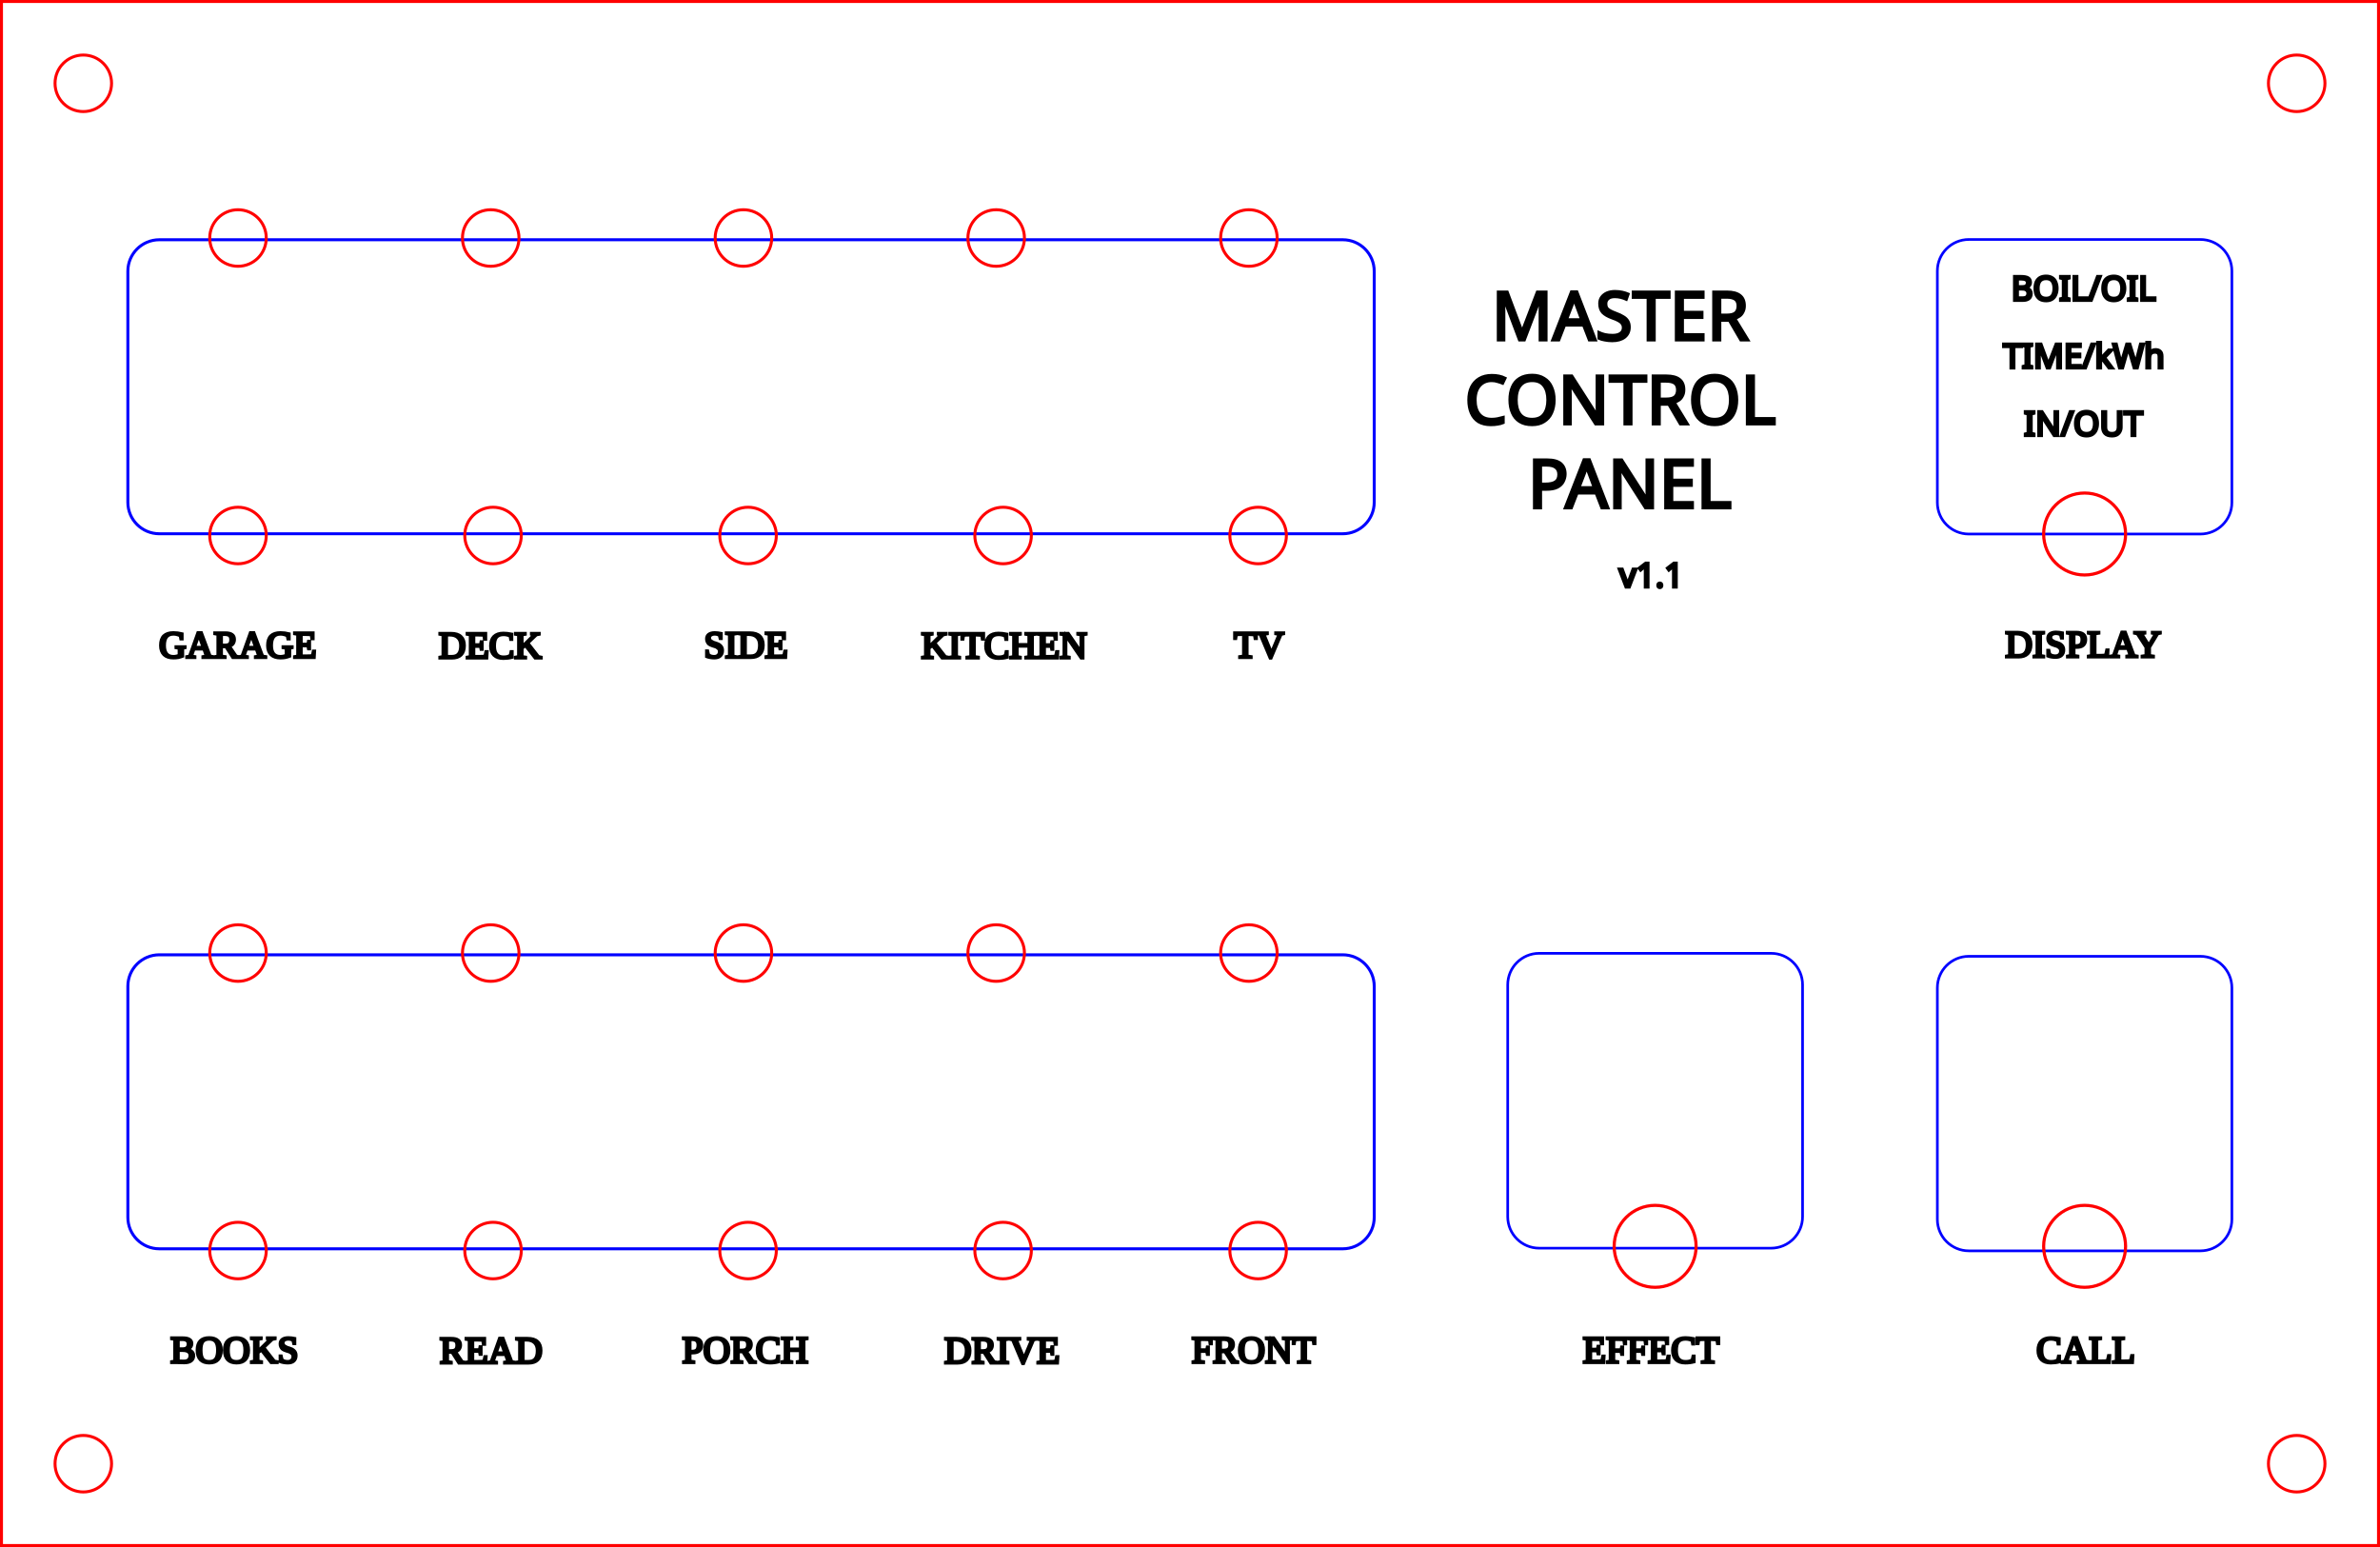
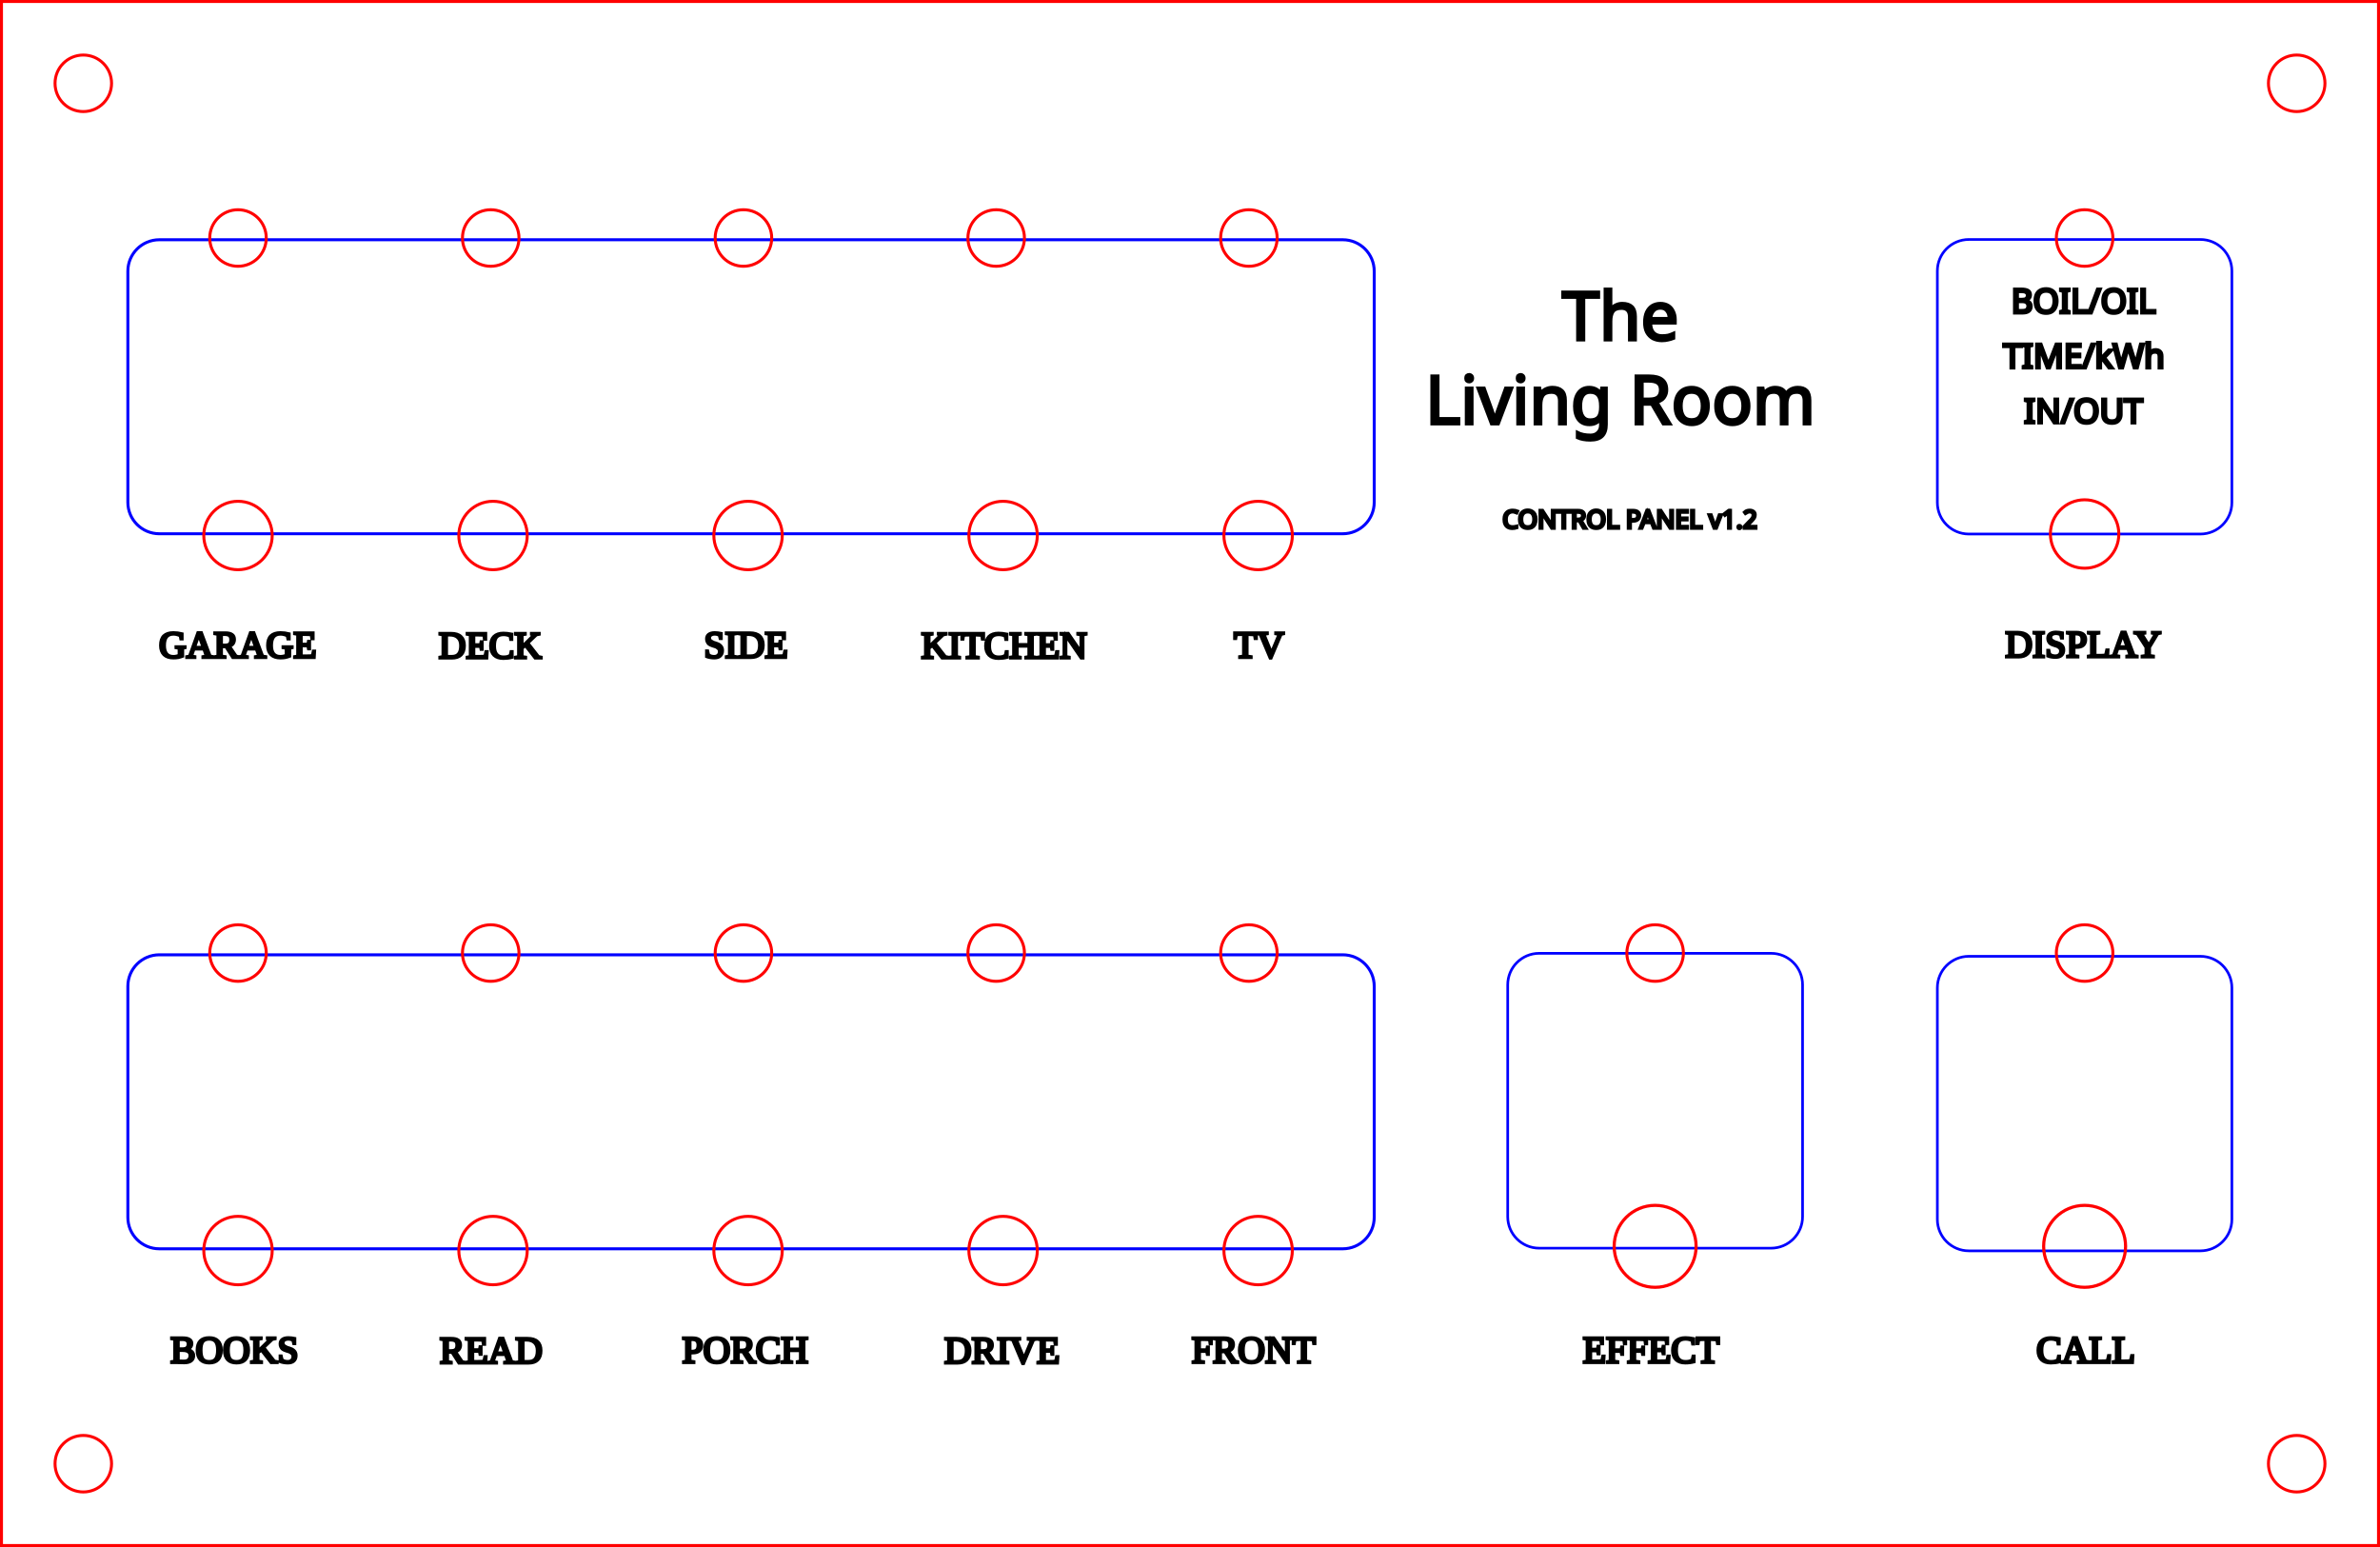
<svg xmlns="http://www.w3.org/2000/svg" width="200mm" height="130mm" viewBox="0 0 200 130" version="1.1" id="svg5">
  <defs id="defs2">
    </defs>
  <g id="layer1" transform="translate(-5,-5)">
    <circle style="fill:none;stroke:#ff0000;stroke-width:0.249;stroke-dasharray:none;stroke-opacity:1" id="path3128" cx="12" cy="12" r="2.375" />
    <circle style="fill:none;stroke:#ff0000;stroke-width:0.249;stroke-dasharray:none;stroke-opacity:1" id="path3128-3" cx="12" cy="128" r="2.375" />
    <circle style="fill:none;stroke:#ff0000;stroke-width:0.249;stroke-dasharray:none;stroke-opacity:1" id="path3128-3-6" cx="198" cy="128" r="2.375" />
    <ellipse style="fill:none;stroke:#ff0000;stroke-width:0.249;stroke-dasharray:none;stroke-opacity:1" id="path3128-3-6-7" cx="198" cy="12" rx="2.375" ry="2.375" />
    <rect style="fill:none;stroke:#ff0000;stroke-width:0.25;stroke-dasharray:none;stroke-opacity:1" id="rect111" width="199.75" height="129.75" x="5.125" y="5.125" />
-     <g id="g4866">
-       <path style="fill:none;stroke:#0000ff;stroke-width:0.25;stroke-dasharray:none;stroke-opacity:1" id="rect2667" width="104.737" height="24.705" x="15.744" y="25.147" d="m 18.39,25.147 h 99.445 a 2.646,2.646 45 0 1 2.646,2.646 v 19.414 a 2.646,2.646 135 0 1 -2.646,2.646 H 18.39 A 2.646,2.646 45 0 1 15.744,47.207 V 27.793 a 2.646,2.646 135 0 1 2.646,-2.646 z" />
-       <circle style="fill:none;stroke:#ff0000;stroke-width:0.25;stroke-dasharray:none;stroke-opacity:1" id="path3452" cx="25" cy="50" r="2.375" />
-       <circle style="fill:none;stroke:#ff0000;stroke-width:0.25;stroke-dasharray:none;stroke-opacity:1" id="path3452-3" cx="110.725" cy="50" r="2.375" />
-       <circle style="fill:none;stroke:#ff0000;stroke-width:0.25;stroke-dasharray:none;stroke-opacity:1" id="path3452-3-6" cx="89.293" cy="50" r="2.375" />
-       <circle style="fill:none;stroke:#ff0000;stroke-width:0.25;stroke-dasharray:none;stroke-opacity:1" id="path3452-3-6-7" cx="67.862" cy="50" r="2.375" />
-       <circle style="fill:none;stroke:#ff0000;stroke-width:0.25;stroke-dasharray:none;stroke-opacity:1" id="path3452-3-6-5" cx="46.431" cy="50" r="2.375" />
-       <circle style="fill:none;stroke:#ff0000;stroke-width:0.25;stroke-dasharray:none;stroke-opacity:1" id="path3452-7" cx="25" cy="25" r="2.375" />
-       <circle style="fill:none;stroke:#ff0000;stroke-width:0.25;stroke-dasharray:none;stroke-opacity:1" id="path3452-3-8" cx="109.949" cy="25" r="2.375" />
-       <circle style="fill:none;stroke:#ff0000;stroke-width:0.25;stroke-dasharray:none;stroke-opacity:1" id="path3452-3-6-6" cx="88.712" cy="25" r="2.375" />
-       <circle style="fill:none;stroke:#ff0000;stroke-width:0.25;stroke-dasharray:none;stroke-opacity:1" id="path3452-3-6-7-8" cx="67.474" cy="25" r="2.375" />
-       <circle style="fill:none;stroke:#ff0000;stroke-width:0.25;stroke-dasharray:none;stroke-opacity:1" id="path3452-3-6-5-8" cx="46.237" cy="25" r="2.375" />
-     </g>
+     <path style="fill:none;stroke:#0000ff;stroke-width:0.25;stroke-dasharray:none;stroke-opacity:1" id="rect2667" width="104.737" height="24.705" x="15.744" y="25.147" d="m 18.39,25.147 h 99.445 a 2.646,2.646 45 0 1 2.646,2.646 v 19.414 a 2.646,2.646 135 0 1 -2.646,2.646 H 18.39 A 2.646,2.646 45 0 1 15.744,47.207 V 27.793 a 2.646,2.646 135 0 1 2.646,-2.646 z" />
+     <circle style="fill:none;stroke:#ff0000;stroke-width:0.25;stroke-dasharray:none;stroke-opacity:1" id="path3452-7" cx="25" cy="25" r="2.375" />
+     <circle style="fill:none;stroke:#ff0000;stroke-width:0.25;stroke-dasharray:none;stroke-opacity:1" id="path3452-3-8" cx="109.949" cy="25" r="2.375" />
+     <circle style="fill:none;stroke:#ff0000;stroke-width:0.25;stroke-dasharray:none;stroke-opacity:1" id="path3452-3-6-6" cx="88.712" cy="25" r="2.375" />
+     <circle style="fill:none;stroke:#ff0000;stroke-width:0.25;stroke-dasharray:none;stroke-opacity:1" id="path3452-3-6-7-8" cx="67.474" cy="25" r="2.375" />
+     <circle style="fill:none;stroke:#ff0000;stroke-width:0.25;stroke-dasharray:none;stroke-opacity:1" id="path3452-3-6-5-8" cx="46.237" cy="25" r="2.375" />
    <path style="fill:none;stroke:#0000ff;stroke-width:0.223;stroke-dasharray:none;stroke-opacity:1" id="rect2667-6-6" width="24.75" height="24.75" x="167.803" y="25.125" d="m 170.449,25.125 h 19.458 a 2.646,2.646 45 0 1 2.646,2.646 v 19.459 a 2.646,2.646 135 0 1 -2.646,2.646 l -19.458,0 a 2.646,2.646 45 0 1 -2.646,-2.646 V 27.771 A 2.646,2.646 135 0 1 170.449,25.125 Z" />
    <path style="fill:none;stroke:#0000ff;stroke-width:0.223;stroke-dasharray:none;stroke-opacity:1" id="rect2667-6-6-6" width="24.75" height="24.75" x="167.803" y="85.362" d="m 170.449,85.362 h 19.458 a 2.646,2.646 45 0 1 2.646,2.646 v 19.459 a 2.646,2.646 135 0 1 -2.646,2.646 l -19.458,0 a 2.646,2.646 45 0 1 -2.646,-2.646 V 88.008 a 2.646,2.646 135 0 1 2.646,-2.646 z" />
    <path style="fill:none;stroke:#0000ff;stroke-width:0.223;stroke-dasharray:none;stroke-opacity:1" id="rect2667-6-6-6-6" width="24.777" height="24.777" x="131.699" y="85.111" d="m 134.345,85.111 h 19.485 a 2.646,2.646 45 0 1 2.646,2.646 v 19.485 a 2.646,2.646 135 0 1 -2.646,2.646 h -19.485 a 2.646,2.646 45 0 1 -2.646,-2.646 V 87.757 a 2.646,2.646 135 0 1 2.646,-2.646 z" />
    <circle style="fill:none;stroke:#ff0000;stroke-width:0.263;stroke-dasharray:none;stroke-opacity:1" id="path3828" cx="180.178" cy="109.734" r="3.443" />
    <circle style="fill:none;stroke:#ff0000;stroke-width:0.263;stroke-dasharray:none;stroke-opacity:1" id="path3828-9" cx="144.087" cy="109.734" r="3.443" />
-     <circle style="fill:none;stroke:#ff0000;stroke-width:0.263;stroke-dasharray:none;stroke-opacity:1" id="path3828-0" cx="180.178" cy="49.874" r="3.443" />
  </g>
  <g id="layer2" transform="translate(-5,-5)">
    <text xml:space="preserve" style="font-size:3.175px;fill:#000000;fill-opacity:1;stroke:#000000;stroke-width:0.25;stroke-dasharray:none;stroke-opacity:1" x="19.324" y="119.504" id="text4139">
      <tspan id="tspan4137" style="fill:#000000;fill-opacity:1;stroke:#000000;stroke-width:0.25;stroke-opacity:1" x="19.324" y="119.504">BOOKS</tspan>
    </text>
    <text xml:space="preserve" style="font-size:3.175px;fill:#000000;fill-opacity:1;stroke:#000000;stroke-width:0.25;stroke-dasharray:none;stroke-opacity:1" x="41.955" y="119.549" id="text4347">
      <tspan id="tspan4345" style="fill:#000000;fill-opacity:1;stroke:#000000;stroke-width:0.25;stroke-opacity:1" x="41.955" y="119.549">READ</tspan>
    </text>
    <text xml:space="preserve" style="font-size:3.175px;fill:#000000;fill-opacity:1;stroke:#000000;stroke-width:0.25;stroke-dasharray:none;stroke-opacity:1" x="62.329" y="119.504" id="text4351">
      <tspan style="fill:#000000;fill-opacity:1;stroke:#000000;stroke-width:0.25;stroke-opacity:1" x="62.329" y="119.504" id="tspan4353">PORCH</tspan>
    </text>
    <text xml:space="preserve" style="font-size:3.175px;fill:#000000;fill-opacity:1;stroke:#000000;stroke-width:0.25;stroke-dasharray:none;stroke-opacity:1" x="84.357" y="119.549" id="text4359">
      <tspan id="tspan4357" style="fill:#000000;fill-opacity:1;stroke:#000000;stroke-width:0.25;stroke-opacity:1" x="84.357" y="119.549">DRIVE</tspan>
    </text>
    <text xml:space="preserve" style="font-size:3.175px;fill:#000000;fill-opacity:1;stroke:#000000;stroke-width:0.25;stroke-dasharray:none;stroke-opacity:1" x="105.141" y="119.504" id="text4363">
      <tspan id="tspan4361" style="fill:#000000;fill-opacity:1;stroke:#000000;stroke-width:0.25;stroke-opacity:1" x="105.141" y="119.504">FRONT</tspan>
    </text>
    <text xml:space="preserve" style="font-size:3.175px;fill:#000000;fill-opacity:1;stroke:#000000;stroke-width:0.25;stroke-dasharray:none;stroke-opacity:1" x="138.017" y="119.504" id="text4363-4">
      <tspan id="tspan4361-4" style="fill:#000000;fill-opacity:1;stroke:#000000;stroke-width:0.25;stroke-opacity:1" x="138.017" y="119.504">EFFECT</tspan>
    </text>
    <text xml:space="preserve" style="font-size:3.175px;fill:#000000;fill-opacity:1;stroke:#000000;stroke-width:0.25;stroke-dasharray:none;stroke-opacity:1" x="176.134" y="119.504" id="text4363-4-3">
      <tspan id="tspan4361-4-0" style="fill:#000000;fill-opacity:1;stroke:#000000;stroke-width:0.25;stroke-opacity:1" x="176.134" y="119.504">CALL</tspan>
    </text>
    <text xml:space="preserve" style="font-size:3.175px;fill:#000000;fill-opacity:1;stroke:#000000;stroke-width:0.25;stroke-dasharray:none;stroke-opacity:1" x="18.366" y="60.257" id="text4139-6">
      <tspan id="tspan4137-5" style="fill:#000000;fill-opacity:1;stroke:#000000;stroke-width:0.25;stroke-opacity:1" x="18.366" y="60.257">GARAGE</tspan>
    </text>
    <text xml:space="preserve" style="font-size:3.175px;fill:#000000;fill-opacity:1;stroke:#000000;stroke-width:0.25;stroke-dasharray:none;stroke-opacity:1" x="173.51" y="60.212" id="text4139-6-4">
      <tspan id="tspan4137-5-7" style="fill:#000000;fill-opacity:1;stroke:#000000;stroke-width:0.25;stroke-opacity:1" x="173.51" y="60.212">DISPLAY</tspan>
    </text>
-     <text xml:space="preserve" style="font-style:normal;font-variant:normal;font-weight:normal;font-stretch:normal;font-size:2.822px;font-family:sans-serif;-inkscape-font-specification:'sans-serif, Normal';font-variant-ligatures:normal;font-variant-caps:normal;font-variant-numeric:normal;font-variant-east-asian:normal;fill:#000000;fill-opacity:1;stroke:#000000;stroke-width:0.25;stroke-dasharray:none;stroke-opacity:1" x="174.002" y="30.248" id="text4139-6-4-1">
-       <tspan id="tspan4137-5-7-7" style="font-style:normal;font-variant:normal;font-weight:normal;font-stretch:normal;font-size:2.822px;font-family:sans-serif;-inkscape-font-specification:'sans-serif, Normal';font-variant-ligatures:normal;font-variant-caps:normal;font-variant-numeric:normal;font-variant-east-asian:normal;fill:#000000;fill-opacity:1;stroke:#000000;stroke-width:0.25;stroke-opacity:1" x="174.002" y="30.248">BOIL/OIL</tspan>
+     <text xml:space="preserve" style="font-style:normal;font-variant:normal;font-weight:normal;font-stretch:normal;font-size:2.822px;font-family:sans-serif;-inkscape-font-specification:'sans-serif, Normal';font-variant-ligatures:normal;font-variant-caps:normal;font-variant-numeric:normal;font-variant-east-asian:normal;fill:#000000;fill-opacity:1;stroke:#000000;stroke-width:0.25;stroke-dasharray:none;stroke-opacity:1" x="174.002" y="31.306" id="text4139-6-4-1">
+       <tspan id="tspan4137-5-7-7" style="font-style:normal;font-variant:normal;font-weight:normal;font-stretch:normal;font-size:2.822px;font-family:sans-serif;-inkscape-font-specification:'sans-serif, Normal';font-variant-ligatures:normal;font-variant-caps:normal;font-variant-numeric:normal;font-variant-east-asian:normal;fill:#000000;fill-opacity:1;stroke:#000000;stroke-width:0.25;stroke-opacity:1" x="174.002" y="31.306">BOIL/OIL</tspan>
    </text>
    <text xml:space="preserve" style="font-style:normal;font-variant:normal;font-weight:normal;font-stretch:normal;font-size:2.822px;font-family:sans-serif;-inkscape-font-specification:'sans-serif, Normal';font-variant-ligatures:normal;font-variant-caps:normal;font-variant-numeric:normal;font-variant-east-asian:normal;fill:#000000;fill-opacity:1;stroke:#000000;stroke-width:0.25;stroke-dasharray:none;stroke-opacity:1" x="173.333" y="35.927" id="text4139-6-4-1-2">
      <tspan id="tspan4137-5-7-7-7" style="font-style:normal;font-variant:normal;font-weight:normal;font-stretch:normal;font-size:2.822px;font-family:sans-serif;-inkscape-font-specification:'sans-serif, Normal';font-variant-ligatures:normal;font-variant-caps:normal;font-variant-numeric:normal;font-variant-east-asian:normal;fill:#000000;fill-opacity:1;stroke:#000000;stroke-width:0.25;stroke-opacity:1" x="173.333" y="35.927">TIME/kWh</tspan>
    </text>
-     <text xml:space="preserve" style="font-style:normal;font-variant:normal;font-weight:normal;font-stretch:normal;font-size:2.822px;font-family:sans-serif;-inkscape-font-specification:'sans-serif, Normal';font-variant-ligatures:normal;font-variant-caps:normal;font-variant-numeric:normal;font-variant-east-asian:normal;fill:#000000;fill-opacity:1;stroke:#000000;stroke-width:0.25;stroke-dasharray:none;stroke-opacity:1" x="175.083" y="41.605" id="text4139-6-4-1-22">
-       <tspan id="tspan4137-5-7-7-6" style="font-style:normal;font-variant:normal;font-weight:normal;font-stretch:normal;font-size:2.822px;font-family:sans-serif;-inkscape-font-specification:'sans-serif, Normal';font-variant-ligatures:normal;font-variant-caps:normal;font-variant-numeric:normal;font-variant-east-asian:normal;fill:#000000;fill-opacity:1;stroke:#000000;stroke-width:0.25;stroke-opacity:1" x="175.083" y="41.605">IN/OUT</tspan>
-     </text>
-     <text xml:space="preserve" style="font-style:normal;font-variant:normal;font-weight:normal;font-stretch:normal;font-size:2.822px;font-family:sans-serif;-inkscape-font-specification:'sans-serif, Normal';font-variant-ligatures:normal;font-variant-caps:normal;font-variant-numeric:normal;font-variant-east-asian:normal;fill:#000000;fill-opacity:1;stroke:#000000;stroke-width:0.25;stroke-dasharray:none;stroke-opacity:1" x="141.06" y="54.337" id="text4139-6-4-1-22-1">
-       <tspan style="font-style:normal;font-variant:normal;font-weight:normal;font-stretch:normal;font-size:2.822px;font-family:sans-serif;-inkscape-font-specification:'sans-serif, Normal';font-variant-ligatures:normal;font-variant-caps:normal;font-variant-numeric:normal;font-variant-east-asian:normal;fill:#000000;fill-opacity:1;stroke:#000000;stroke-width:0.25;stroke-opacity:1" x="141.06" y="54.337" id="tspan5224">v1.1</tspan>
+     <text xml:space="preserve" style="font-style:normal;font-variant:normal;font-weight:normal;font-stretch:normal;font-size:2.822px;font-family:sans-serif;-inkscape-font-specification:'sans-serif, Normal';font-variant-ligatures:normal;font-variant-caps:normal;font-variant-numeric:normal;font-variant-east-asian:normal;fill:#000000;fill-opacity:1;stroke:#000000;stroke-width:0.25;stroke-dasharray:none;stroke-opacity:1" x="175.083" y="40.547" id="text4139-6-4-1-22">
+       <tspan id="tspan4137-5-7-7-6" style="font-style:normal;font-variant:normal;font-weight:normal;font-stretch:normal;font-size:2.822px;font-family:sans-serif;-inkscape-font-specification:'sans-serif, Normal';font-variant-ligatures:normal;font-variant-caps:normal;font-variant-numeric:normal;font-variant-east-asian:normal;fill:#000000;fill-opacity:1;stroke:#000000;stroke-width:0.25;stroke-opacity:1" x="175.083" y="40.547">IN/OUT</tspan>
    </text>
    <text xml:space="preserve" style="font-size:3.175px;fill:#000000;fill-opacity:1;stroke:#000000;stroke-width:0.25;stroke-dasharray:none;stroke-opacity:1" x="41.867" y="60.302" id="text4347-6">
      <tspan id="tspan4345-9" style="fill:#000000;fill-opacity:1;stroke:#000000;stroke-width:0.25;stroke-opacity:1" x="41.867" y="60.302">DECK</tspan>
    </text>
    <text xml:space="preserve" style="font-size:3.175px;fill:#000000;fill-opacity:1;stroke:#000000;stroke-width:0.25;stroke-dasharray:none;stroke-opacity:1" x="64.158" y="60.257" id="text4351-3">
      <tspan style="fill:#000000;fill-opacity:1;stroke:#000000;stroke-width:0.25;stroke-opacity:1" x="64.158" y="60.257" id="tspan4353-7">SIDE</tspan>
    </text>
    <text xml:space="preserve" style="font-size:3.175px;fill:#000000;fill-opacity:1;stroke:#000000;stroke-width:0.25;stroke-dasharray:none;stroke-opacity:1" x="82.415" y="60.302" id="text4359-4">
      <tspan id="tspan4357-5" style="fill:#000000;fill-opacity:1;stroke:#000000;stroke-width:0.25;stroke-opacity:1" x="82.415" y="60.302">KITCHEN</tspan>
    </text>
    <text xml:space="preserve" style="font-size:3.175px;text-align:center;text-anchor:middle;fill:#000000;fill-opacity:1;stroke:#000000;stroke-width:0.25;stroke-dasharray:none;stroke-opacity:1" x="143.944" y="33.571" id="text4359-4-6">
-       <tspan id="tspan4357-5-4" style="font-style:normal;font-variant:normal;font-weight:normal;font-stretch:normal;font-size:5.644px;font-family:sans-serif;-inkscape-font-specification:'sans-serif, Normal';font-variant-ligatures:normal;font-variant-caps:normal;font-variant-numeric:normal;font-variant-east-asian:normal;text-align:center;text-anchor:middle;fill:#000000;fill-opacity:1;stroke:#000000;stroke-width:0.25;stroke-opacity:1" x="143.944" y="33.571">MASTER</tspan>
-       <tspan style="font-style:normal;font-variant:normal;font-weight:normal;font-stretch:normal;font-size:5.644px;font-family:sans-serif;-inkscape-font-specification:'sans-serif, Normal';font-variant-ligatures:normal;font-variant-caps:normal;font-variant-numeric:normal;font-variant-east-asian:normal;text-align:center;text-anchor:middle;fill:#000000;fill-opacity:1;stroke:#000000;stroke-width:0.25;stroke-opacity:1" x="143.944" y="40.626" id="tspan5046">CONTROL</tspan>
-       <tspan style="font-style:normal;font-variant:normal;font-weight:normal;font-stretch:normal;font-size:5.644px;font-family:sans-serif;-inkscape-font-specification:'sans-serif, Normal';font-variant-ligatures:normal;font-variant-caps:normal;font-variant-numeric:normal;font-variant-east-asian:normal;text-align:center;text-anchor:middle;fill:#000000;fill-opacity:1;stroke:#000000;stroke-width:0.25;stroke-opacity:1" x="143.944" y="47.682" id="tspan5048">PANEL</tspan>
+       <tspan style="font-style:normal;font-variant:normal;font-weight:normal;font-stretch:normal;font-size:5.644px;font-family:sans-serif;-inkscape-font-specification:'sans-serif, Normal';font-variant-ligatures:normal;font-variant-caps:normal;font-variant-numeric:normal;font-variant-east-asian:normal;text-align:center;text-anchor:middle;fill:#000000;fill-opacity:1;stroke:#000000;stroke-width:0.25;stroke-opacity:1" x="143.944" y="33.571" id="tspan1418">The</tspan>
+       <tspan style="font-style:normal;font-variant:normal;font-weight:normal;font-stretch:normal;font-size:5.644px;font-family:sans-serif;-inkscape-font-specification:'sans-serif, Normal';font-variant-ligatures:normal;font-variant-caps:normal;font-variant-numeric:normal;font-variant-east-asian:normal;text-align:center;text-anchor:middle;fill:#000000;fill-opacity:1;stroke:#000000;stroke-width:0.25;stroke-opacity:1" x="143.944" y="40.626" id="tspan1428">Living Room</tspan>
+       <tspan style="font-style:normal;font-variant:normal;font-weight:normal;font-stretch:normal;font-size:2.822px;font-family:sans-serif;-inkscape-font-specification:'sans-serif, Normal';font-variant-ligatures:normal;font-variant-caps:normal;font-variant-numeric:normal;font-variant-east-asian:normal;text-align:center;text-anchor:middle;fill:#000000;fill-opacity:1;stroke:#000000;stroke-width:0.25;stroke-opacity:1" x="143.944" y="45.429" id="tspan5048" />
+       <tspan style="font-style:normal;font-variant:normal;font-weight:normal;font-stretch:normal;font-size:2.117px;font-family:sans-serif;-inkscape-font-specification:'sans-serif, Normal';font-variant-ligatures:normal;font-variant-caps:normal;font-variant-numeric:normal;font-variant-east-asian:normal;text-align:center;text-anchor:middle;fill:#000000;fill-opacity:1;stroke:#000000;stroke-width:0.25;stroke-opacity:1" x="143.944" y="49.398" id="tspan1424">CONTROL PANEL v1.2</tspan>
    </text>
    <text xml:space="preserve" style="font-size:3.175px;fill:#000000;fill-opacity:1;stroke:#000000;stroke-width:0.25;stroke-dasharray:none;stroke-opacity:1" x="108.687" y="60.257" id="text4363-2">
      <tspan id="tspan4361-5" style="fill:#000000;fill-opacity:1;stroke:#000000;stroke-width:0.25;stroke-opacity:1" x="108.687" y="60.257">TV</tspan>
    </text>
-     <g id="g4879" transform="translate(-0.128588)">
-       <path style="fill:none;stroke:#0000ff;stroke-width:0.25;stroke-dasharray:none;stroke-opacity:1" id="rect2667-3" width="104.737" height="24.705" x="15.873" y="85.235" d="m 18.519,85.235 h 99.445 a 2.646,2.646 45 0 1 2.646,2.646 v 19.414 a 2.646,2.646 135 0 1 -2.646,2.646 H 18.519 a 2.646,2.646 45 0 1 -2.646,-2.646 V 87.881 a 2.646,2.646 135 0 1 2.646,-2.646 z" />
-       <circle style="fill:none;stroke:#ff0000;stroke-width:0.25;stroke-dasharray:none;stroke-opacity:1" id="path3452-1" cx="25.129" cy="110.088" r="2.375" />
-       <circle style="fill:none;stroke:#ff0000;stroke-width:0.25;stroke-dasharray:none;stroke-opacity:1" id="path3452-3-4" cx="110.853" cy="110.088" r="2.375" />
-       <circle style="fill:none;stroke:#ff0000;stroke-width:0.25;stroke-dasharray:none;stroke-opacity:1" id="path3452-3-6-9" cx="89.422" cy="110.088" r="2.375" />
-       <circle style="fill:none;stroke:#ff0000;stroke-width:0.25;stroke-dasharray:none;stroke-opacity:1" id="path3452-3-6-7-2" cx="67.991" cy="110.088" r="2.375" />
-       <circle style="fill:none;stroke:#ff0000;stroke-width:0.25;stroke-dasharray:none;stroke-opacity:1" id="path3452-3-6-5-0" cx="46.56" cy="110.088" r="2.375" />
-       <circle style="fill:none;stroke:#ff0000;stroke-width:0.25;stroke-dasharray:none;stroke-opacity:1" id="path3452-7-6" cx="25.129" cy="85.088" r="2.375" />
-       <circle style="fill:none;stroke:#ff0000;stroke-width:0.25;stroke-dasharray:none;stroke-opacity:1" id="path3452-3-8-8" cx="110.077" cy="85.088" r="2.375" />
-       <circle style="fill:none;stroke:#ff0000;stroke-width:0.25;stroke-dasharray:none;stroke-opacity:1" id="path3452-3-6-6-9" cx="88.84" cy="85.088" r="2.375" />
-       <circle style="fill:none;stroke:#ff0000;stroke-width:0.25;stroke-dasharray:none;stroke-opacity:1" id="path3452-3-6-7-8-2" cx="67.603" cy="85.088" r="2.375" />
-       <circle style="fill:none;stroke:#ff0000;stroke-width:0.25;stroke-dasharray:none;stroke-opacity:1" id="path3452-3-6-5-8-6" cx="46.366" cy="85.088" r="2.375" />
-     </g>
+     <path style="fill:none;stroke:#0000ff;stroke-width:0.25;stroke-dasharray:none;stroke-opacity:1" id="rect2667-3" width="104.737" height="24.705" x="15.744" y="85.235" d="m 18.39,85.235 h 99.445 a 2.646,2.646 45 0 1 2.646,2.646 v 19.414 a 2.646,2.646 135 0 1 -2.646,2.646 H 18.39 a 2.646,2.646 45 0 1 -2.646,-2.646 V 87.881 a 2.646,2.646 135 0 1 2.646,-2.646 z" />
+     <circle style="fill:none;stroke:#ff0000;stroke-width:0.25;stroke-dasharray:none;stroke-opacity:1" id="path3452-1-9" cx="25" cy="110.088" r="2.875" />
+     <circle style="fill:none;stroke:#ff0000;stroke-width:0.25;stroke-dasharray:none;stroke-opacity:1" id="path3452-1-9-6" cx="25" cy="50" r="2.875" />
+     <circle style="fill:none;stroke:#ff0000;stroke-width:0.25;stroke-dasharray:none;stroke-opacity:1" id="path3452-1-9-5" cx="46.431" cy="50" r="2.875" />
+     <circle style="fill:none;stroke:#ff0000;stroke-width:0.25;stroke-dasharray:none;stroke-opacity:1" id="path3452-1-9-58" cx="67.862" cy="50" r="2.875" />
+     <circle style="fill:none;stroke:#ff0000;stroke-width:0.25;stroke-dasharray:none;stroke-opacity:1" id="path3452-1-9-1" cx="89.293" cy="50" r="2.875" />
+     <circle style="fill:none;stroke:#ff0000;stroke-width:0.25;stroke-dasharray:none;stroke-opacity:1" id="path3452-1-9-2" cx="110.725" cy="50" r="2.875" />
+     <circle style="fill:none;stroke:#ff0000;stroke-width:0.25;stroke-dasharray:none;stroke-opacity:1" id="path3452-1-9-7" cx="46.431" cy="110.088" r="2.875" />
+     <circle style="fill:none;stroke:#ff0000;stroke-width:0.25;stroke-dasharray:none;stroke-opacity:1" id="path3452-1-9-0" cx="67.862" cy="110.088" r="2.875" />
+     <circle style="fill:none;stroke:#ff0000;stroke-width:0.25;stroke-dasharray:none;stroke-opacity:1" id="path3452-1-9-3" cx="89.293" cy="110.088" r="2.875" />
+     <circle style="fill:none;stroke:#ff0000;stroke-width:0.25;stroke-dasharray:none;stroke-opacity:1" id="path3452-1-9-9" cx="110.725" cy="110.088" r="2.875" />
+     <circle style="fill:none;stroke:#ff0000;stroke-width:0.25;stroke-dasharray:none;stroke-opacity:1" id="path3452-1-9-99" cx="180.178" cy="49.874" r="2.875" />
+     <circle style="fill:none;stroke:#ff0000;stroke-width:0.25;stroke-dasharray:none;stroke-opacity:1" id="path3452-7-6" cx="25" cy="85.088" r="2.375" />
+     <circle style="fill:none;stroke:#ff0000;stroke-width:0.25;stroke-dasharray:none;stroke-opacity:1" id="path3452-3-8-8" cx="109.949" cy="85.088" r="2.375" />
+     <circle style="fill:none;stroke:#ff0000;stroke-width:0.25;stroke-dasharray:none;stroke-opacity:1" id="path3452-3-8-8-8" cx="144.087" cy="85.088" r="2.375" />
+     <circle style="fill:none;stroke:#ff0000;stroke-width:0.25;stroke-dasharray:none;stroke-opacity:1" id="path3452-3-8-8-8-0" cx="180.178" cy="85.088" r="2.375" />
+     <circle style="fill:none;stroke:#ff0000;stroke-width:0.25;stroke-dasharray:none;stroke-opacity:1" id="path3452-3-8-8-8-0-7" cx="180.178" cy="25" r="2.375" />
+     <circle style="fill:none;stroke:#ff0000;stroke-width:0.25;stroke-dasharray:none;stroke-opacity:1" id="path3452-3-6-6-9" cx="88.712" cy="85.088" r="2.375" />
+     <circle style="fill:none;stroke:#ff0000;stroke-width:0.25;stroke-dasharray:none;stroke-opacity:1" id="path3452-3-6-7-8-2" cx="67.474" cy="85.088" r="2.375" />
+     <circle style="fill:none;stroke:#ff0000;stroke-width:0.25;stroke-dasharray:none;stroke-opacity:1" id="path3452-3-6-5-8-6" cx="46.237" cy="85.088" r="2.375" />
    <text xml:space="preserve" style="font-style:normal;font-variant:normal;font-weight:normal;font-stretch:normal;font-size:5.644px;font-family:sans-serif;-inkscape-font-specification:'sans-serif, Normal';font-variant-ligatures:normal;font-variant-caps:normal;font-variant-numeric:normal;font-variant-east-asian:normal;text-align:center;text-anchor:middle;fill:#000000;fill-opacity:1;stroke:#000000;stroke-width:0.25;stroke-dasharray:none;stroke-opacity:1" x="135.879" y="57.99" id="text5070">
      <tspan id="tspan5068" style="stroke-width:0.25" x="135.879" y="57.99" />
    </text>
  </g>
</svg>
